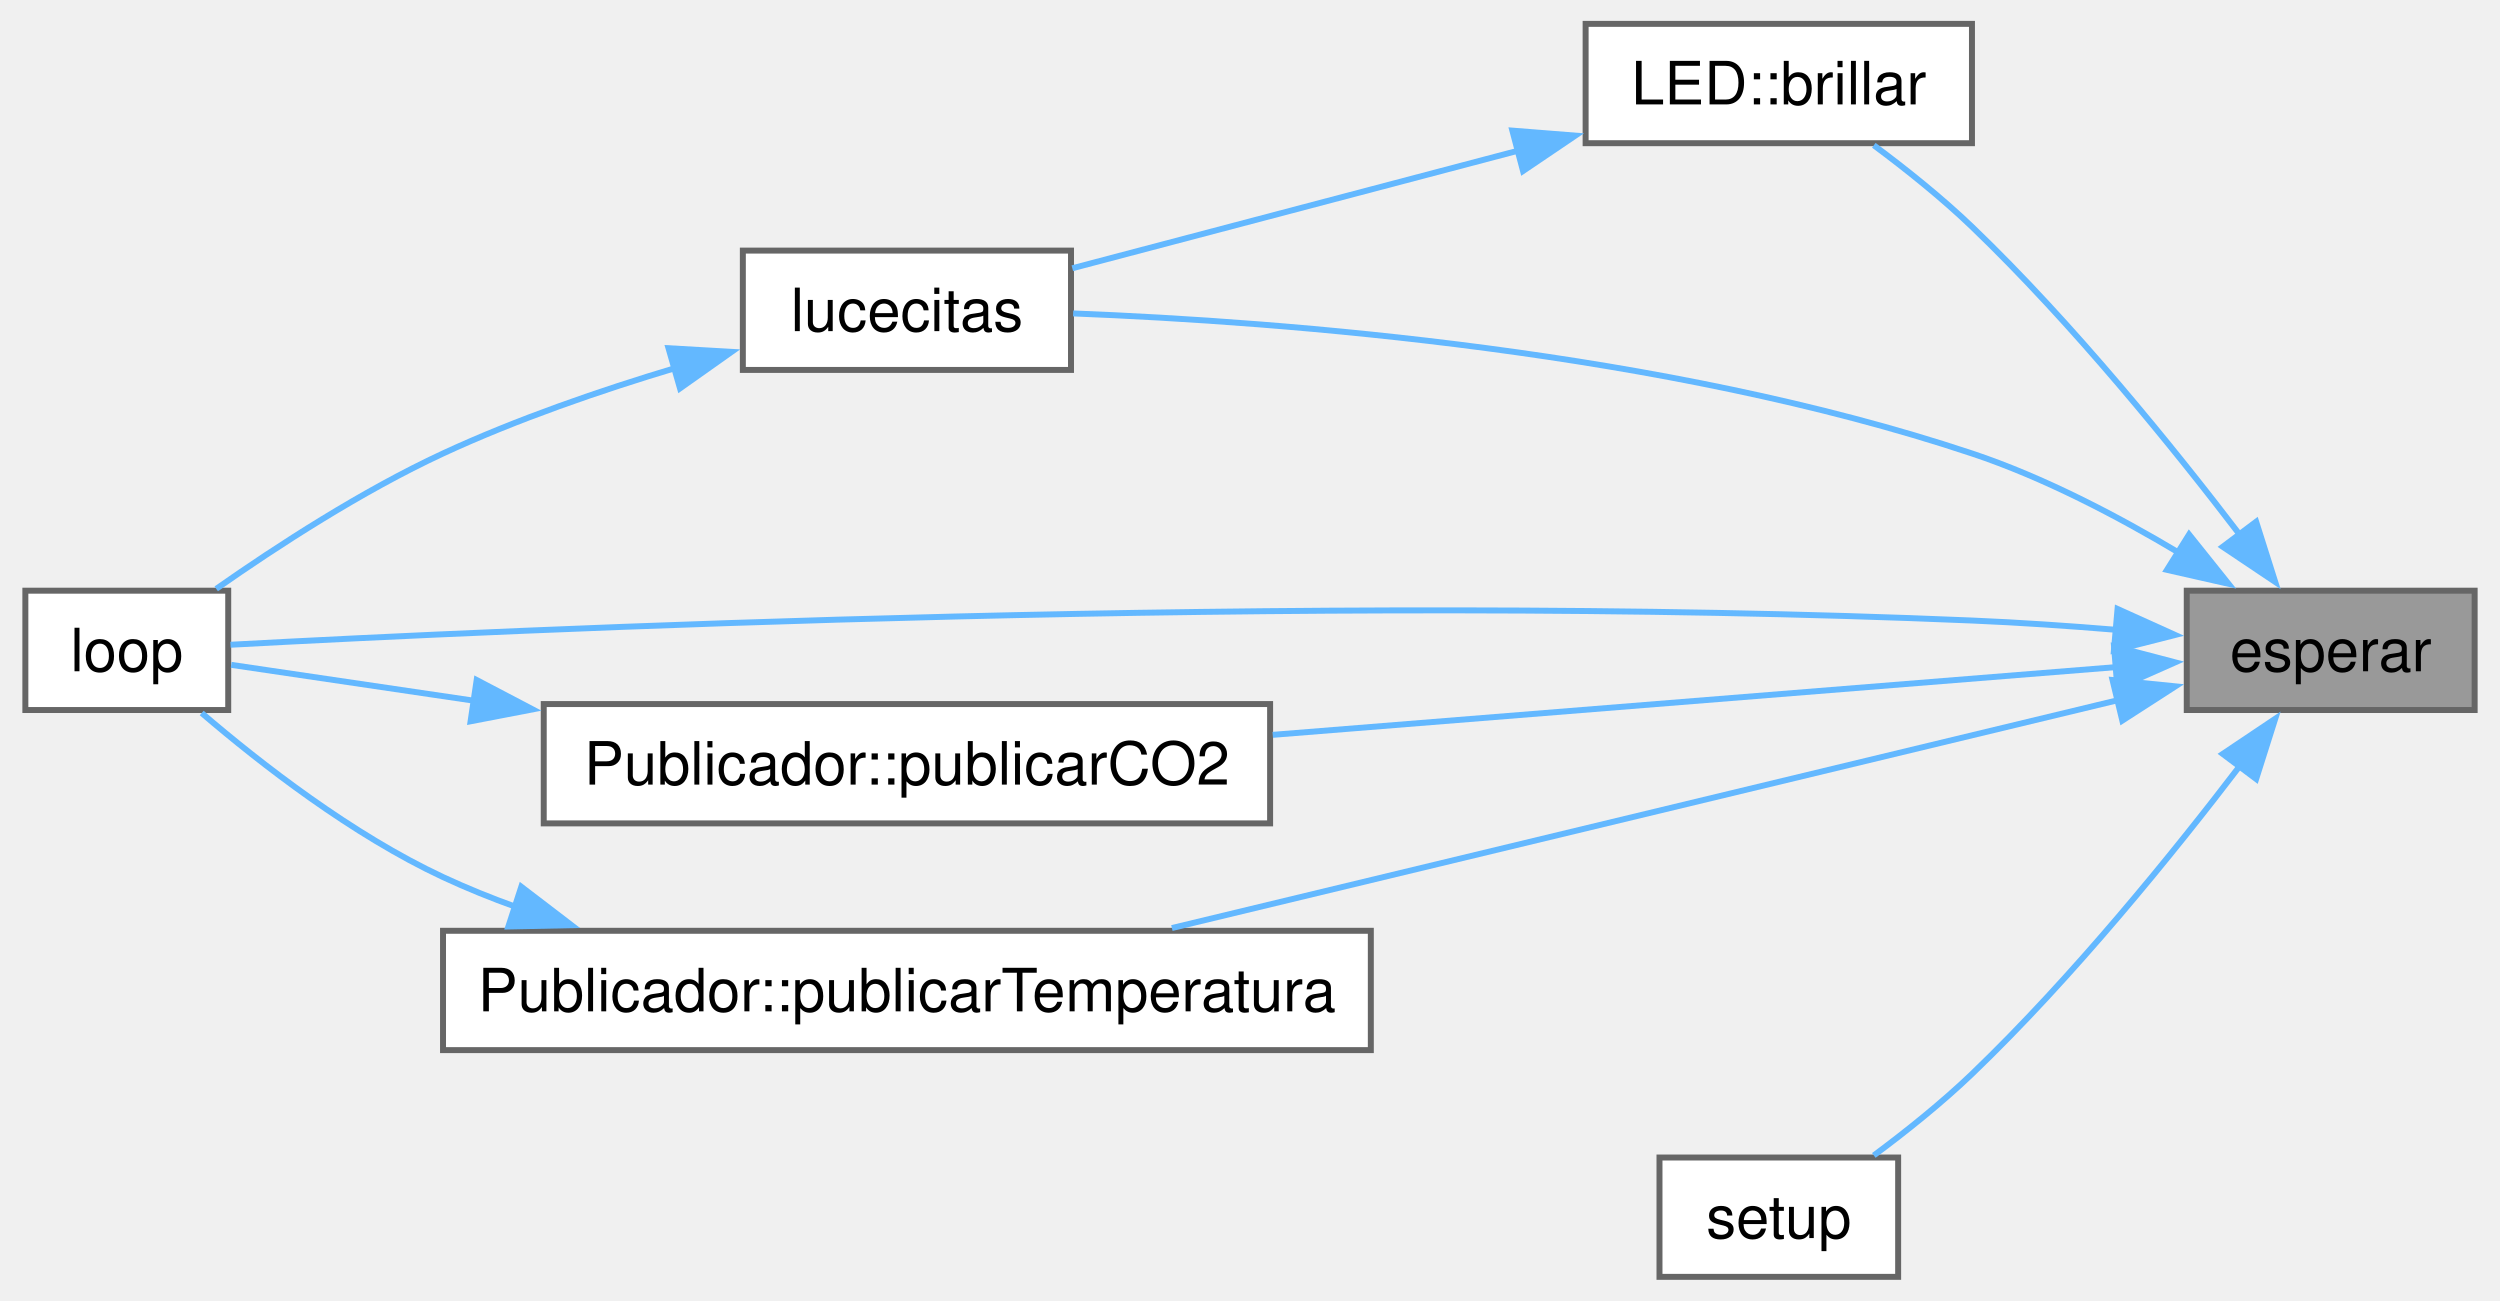
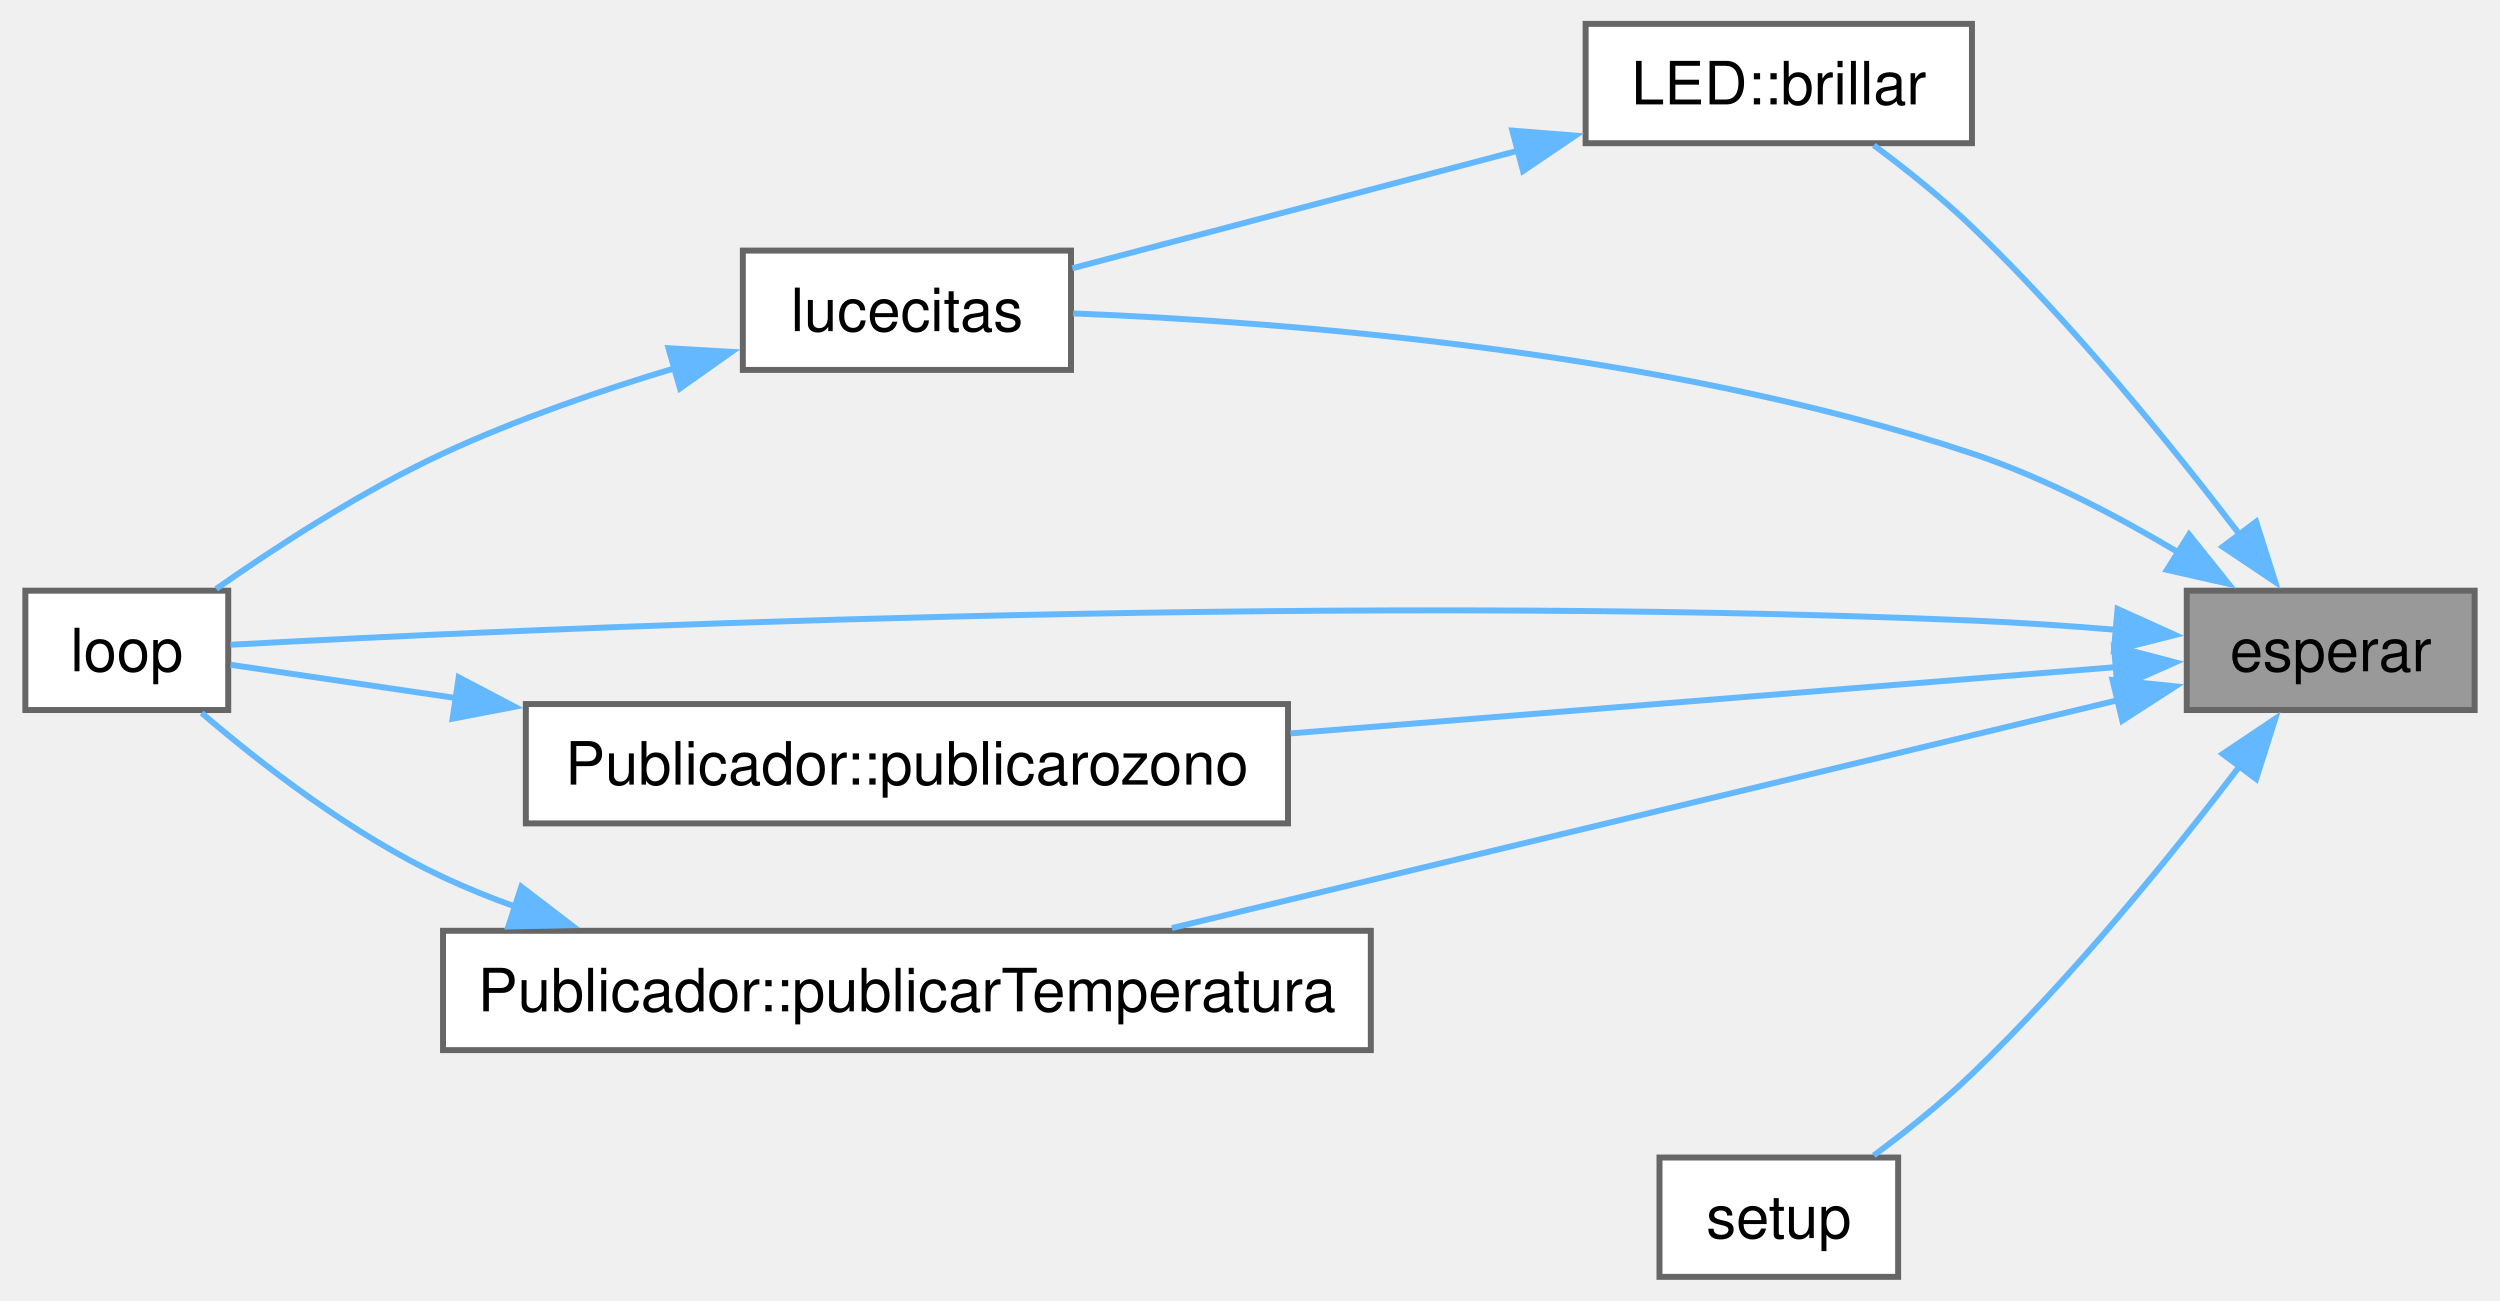
<svg xmlns="http://www.w3.org/2000/svg" xmlns:xlink="http://www.w3.org/1999/xlink" width="419pt" height="218pt" viewBox="0.00 0.00 418.50 218.00">
  <g id="graph0" class="graph" transform="scale(1 1) rotate(0) translate(4 214)">
    <g id="Node000001" class="node">
      <g id="a_Node000001">
        <a xlink:title="Función auxiliar para pausar la ejecución por un tiempo determinado.">
          <polygon fill="#999999" stroke="#666666" points="410.5,-115 362.25,-115 362.25,-95 410.5,-95 410.5,-115" />
          <text text-anchor="middle" x="386.38" y="-101.5" font-family="Helvetica,sans-Serif" font-size="10.00">esperar</text>
        </a>
      </g>
    </g>
    <g id="Node000002" class="node">
      <g id="a_Node000002">
        <a xlink:href="class_l_e_d.html#a7431e9efb39a2890f75b4e235b8f617e" target="_top" xlink:title="Hace que el LED brille por un tiempo determinado.">
          <polygon fill="white" stroke="#666666" points="326.25,-210 261.5,-210 261.5,-190 326.25,-190 326.25,-210" />
          <text text-anchor="middle" x="293.88" y="-196.5" font-family="Helvetica,sans-Serif" font-size="10.00">LED::brillar</text>
        </a>
      </g>
    </g>
    <g id="edge1_Node000001_Node000002" class="edge">
      <g id="a_edge1_Node000001_Node000002">
        <a xlink:title=" ">
          <path fill="none" stroke="#63b8ff" d="M371.37,-124.08C360.01,-138.97 343.15,-159.78 326.25,-176 321.2,-180.84 315.2,-185.64 309.8,-189.65" />
          <polygon fill="#63b8ff" stroke="#63b8ff" points="373.88,-126.56 377.08,-116.46 368.28,-122.36 373.88,-126.56" />
        </a>
      </g>
    </g>
    <g id="Node000003" class="node">
      <g id="a_Node000003">
        <a xlink:href="_hola_mundo_i_beacon_8ino.html#a27ffed2fef5d69b87e240022e59c59ff" target="_top" xlink:title="Realiza una secuencia de encendido y apagado del LED. Utiliza tiempos de espera definidos entre cambi...">
          <polygon fill="white" stroke="#666666" points="175.25,-172 120.25,-172 120.25,-152 175.25,-152 175.25,-172" />
          <text text-anchor="middle" x="147.75" y="-158.5" font-family="Helvetica,sans-Serif" font-size="10.00">lucecitas</text>
        </a>
      </g>
    </g>
    <g id="edge5_Node000001_Node000003" class="edge">
      <g id="a_edge5_Node000001_Node000003">
        <a xlink:title=" ">
          <path fill="none" stroke="#63b8ff" d="M361.02,-121.31C350.7,-127.48 338.29,-133.99 326.25,-138 274.77,-155.16 211,-160.08 175.61,-161.47" />
          <polygon fill="#63b8ff" stroke="#63b8ff" points="362.64,-124.42 369.26,-116.15 358.93,-118.49 362.64,-124.42" />
        </a>
      </g>
    </g>
    <g id="Node000004" class="node">
      <g id="a_Node000004">
-         <a xlink:href="_hola_mundo_i_beacon_8ino.html#afe461d27b9c48d5921c00d521181f12f" target="_top" xlink:title="Función principal (loop) del programa. Ejecuta mediciones de CO2 y temperatura, publica los datos vía...">
+         <a xlink:href="_hola_mundo_i_beacon_8ino.html#afe461d27b9c48d5921c00d521181f12f" target="_top" xlink:title="Función principal (loop) del programa. Ejecuta mediciones de ozono y temperatura, publica los datos v...">
          <polygon fill="white" stroke="#666666" points="34,-115 0,-115 0,-95 34,-95 34,-115" />
          <text text-anchor="middle" x="17" y="-101.5" font-family="Helvetica,sans-Serif" font-size="10.00">loop</text>
        </a>
      </g>
    </g>
    <g id="edge4_Node000001_Node000004" class="edge">
      <g id="a_edge4_Node000001_Node000004">
        <a xlink:title=" ">
          <path fill="none" stroke="#63b8ff" d="M350.58,-108.43C342.59,-109.09 334.13,-109.67 326.25,-110 214.75,-114.71 80.4,-108.43 34.38,-105.94" />
          <polygon fill="#63b8ff" stroke="#63b8ff" points="350.65,-111.94 360.3,-107.58 350.04,-104.97 350.65,-111.94" />
        </a>
      </g>
    </g>
    <g id="Node000005" class="node">
      <g id="a_Node000005">
-         <a xlink:href="class_publicador.html#a2ed2009b9cec631024263659be882985" target="_top" xlink:title="Publica un valor de CO2 mediante un anuncio iBeacon.">
-           <polygon fill="white" stroke="#666666" points="208.62,-96 86.88,-96 86.88,-76 208.62,-76 208.62,-96" />
-           <text text-anchor="middle" x="147.75" y="-82.5" font-family="Helvetica,sans-Serif" font-size="10.00">Publicador::publicarCO2</text>
+         <a xlink:href="class_publicador.html#a3bb0a20cbfb541728b68fdaacc1ee7e9" target="_top" xlink:title="Publica un valor de ozono mediante un anuncio iBeacon.">
+           <polygon fill="white" stroke="#666666" points="211.62,-96 83.88,-96 83.88,-76 211.62,-76 211.62,-96" />
+           <text text-anchor="middle" x="147.75" y="-82.5" font-family="Helvetica,sans-Serif" font-size="10.00">Publicador::publicarozono</text>
        </a>
      </g>
    </g>
    <g id="edge6_Node000001_Node000005" class="edge">
      <g id="a_edge6_Node000001_Node000005">
        <a xlink:title=" ">
-           <path fill="none" stroke="#63b8ff" d="M350.6,-102.21C313.45,-99.22 253.88,-94.44 209.06,-90.84" />
+           <path fill="none" stroke="#63b8ff" d="M350.36,-102.19C314.02,-99.27 256.4,-94.64 212.04,-91.08" />
          <polygon fill="#63b8ff" stroke="#63b8ff" points="350.06,-105.68 360.31,-102.99 350.62,-98.7 350.06,-105.68" />
        </a>
      </g>
    </g>
    <g id="Node000006" class="node">
      <g id="a_Node000006">
        <a xlink:href="class_publicador.html#a674ec7d8321b9792835cd935c6196dec" target="_top" xlink:title="Publica un valor de temperatura mediante un anuncio iBeacon.">
          <polygon fill="white" stroke="#666666" points="225.5,-58 70,-58 70,-38 225.5,-38 225.5,-58" />
          <text text-anchor="middle" x="147.75" y="-44.5" font-family="Helvetica,sans-Serif" font-size="10.00">Publicador::publicarTemperatura</text>
        </a>
      </g>
    </g>
    <g id="edge8_Node000001_Node000006" class="edge">
      <g id="a_edge8_Node000001_Node000006">
        <a xlink:title=" ">
          <path fill="none" stroke="#63b8ff" d="M350.78,-96.67C308.75,-86.54 237.82,-69.45 192.16,-58.46" />
          <polygon fill="#63b8ff" stroke="#63b8ff" points="349.81,-100.03 360.35,-98.97 351.45,-93.23 349.81,-100.03" />
        </a>
      </g>
    </g>
    <g id="Node000007" class="node">
      <g id="a_Node000007">
        <a xlink:href="_hola_mundo_i_beacon_8ino.html#a4fc01d736fe50cf5b977f755b675f11d" target="_top" xlink:title="Función de configuración (setup). Inicializa los módulos de comunicación, medición y publicación.">
          <polygon fill="white" stroke="#666666" points="313.88,-20 273.88,-20 273.88,0 313.88,0 313.88,-20" />
          <text text-anchor="middle" x="293.88" y="-6.5" font-family="Helvetica,sans-Serif" font-size="10.00">setup</text>
        </a>
      </g>
    </g>
    <g id="edge10_Node000001_Node000007" class="edge">
      <g id="a_edge10_Node000001_Node000007">
        <a xlink:title=" ">
          <path fill="none" stroke="#63b8ff" d="M371.37,-85.92C360.01,-71.03 343.15,-50.22 326.25,-34 321.2,-29.16 315.2,-24.36 309.8,-20.35" />
          <polygon fill="#63b8ff" stroke="#63b8ff" points="368.28,-87.64 377.08,-93.54 373.88,-83.44 368.28,-87.64" />
        </a>
      </g>
    </g>
    <g id="edge2_Node000002_Node000003" class="edge">
      <g id="a_edge2_Node000002_Node000003">
        <a xlink:title=" ">
          <path fill="none" stroke="#63b8ff" d="M250.2,-188.75C225.98,-182.36 196.42,-174.57 175.47,-169.04" />
          <polygon fill="#63b8ff" stroke="#63b8ff" points="249.22,-192.11 259.78,-191.27 251.01,-185.34 249.22,-192.11" />
        </a>
      </g>
    </g>
    <g id="edge3_Node000003_Node000004" class="edge">
      <g id="a_edge3_Node000003_Node000004">
        <a xlink:title=" ">
          <path fill="none" stroke="#63b8ff" d="M109.1,-152.37C96.41,-148.57 82.34,-143.72 70,-138 56.42,-131.7 42.14,-122.42 31.99,-115.31" />
          <polygon fill="#63b8ff" stroke="#63b8ff" points="107.79,-155.64 118.37,-155.03 109.72,-148.91 107.79,-155.64" />
        </a>
      </g>
    </g>
    <g id="edge7_Node000005_Node000004" class="edge">
      <g id="a_edge7_Node000005_Node000004">
        <a xlink:title=" ">
-           <path fill="none" stroke="#63b8ff" d="M75.32,-96.54C59.99,-98.8 45.21,-100.98 34.5,-102.57" />
-           <polygon fill="#63b8ff" stroke="#63b8ff" points="75.64,-100.03 85.02,-95.11 74.62,-93.11 75.64,-100.03" />
+           <path fill="none" stroke="#63b8ff" d="M72.46,-96.96C58.12,-99.08 44.45,-101.1 34.39,-102.58" />
+           <polygon fill="#63b8ff" stroke="#63b8ff" points="72.63,-100.48 82.01,-95.55 71.61,-93.55 72.63,-100.48" />
        </a>
      </g>
    </g>
    <g id="edge9_Node000006_Node000004" class="edge">
      <g id="a_edge9_Node000006_Node000004">
        <a xlink:title=" ">
          <path fill="none" stroke="#63b8ff" d="M82.33,-61.96C78.09,-63.48 73.95,-65.16 70,-67 54.8,-74.1 39.56,-85.92 29.55,-94.5" />
          <polygon fill="#63b8ff" stroke="#63b8ff" points="83.12,-65.38 91.54,-58.94 80.95,-58.72 83.12,-65.38" />
        </a>
      </g>
    </g>
  </g>
</svg>
